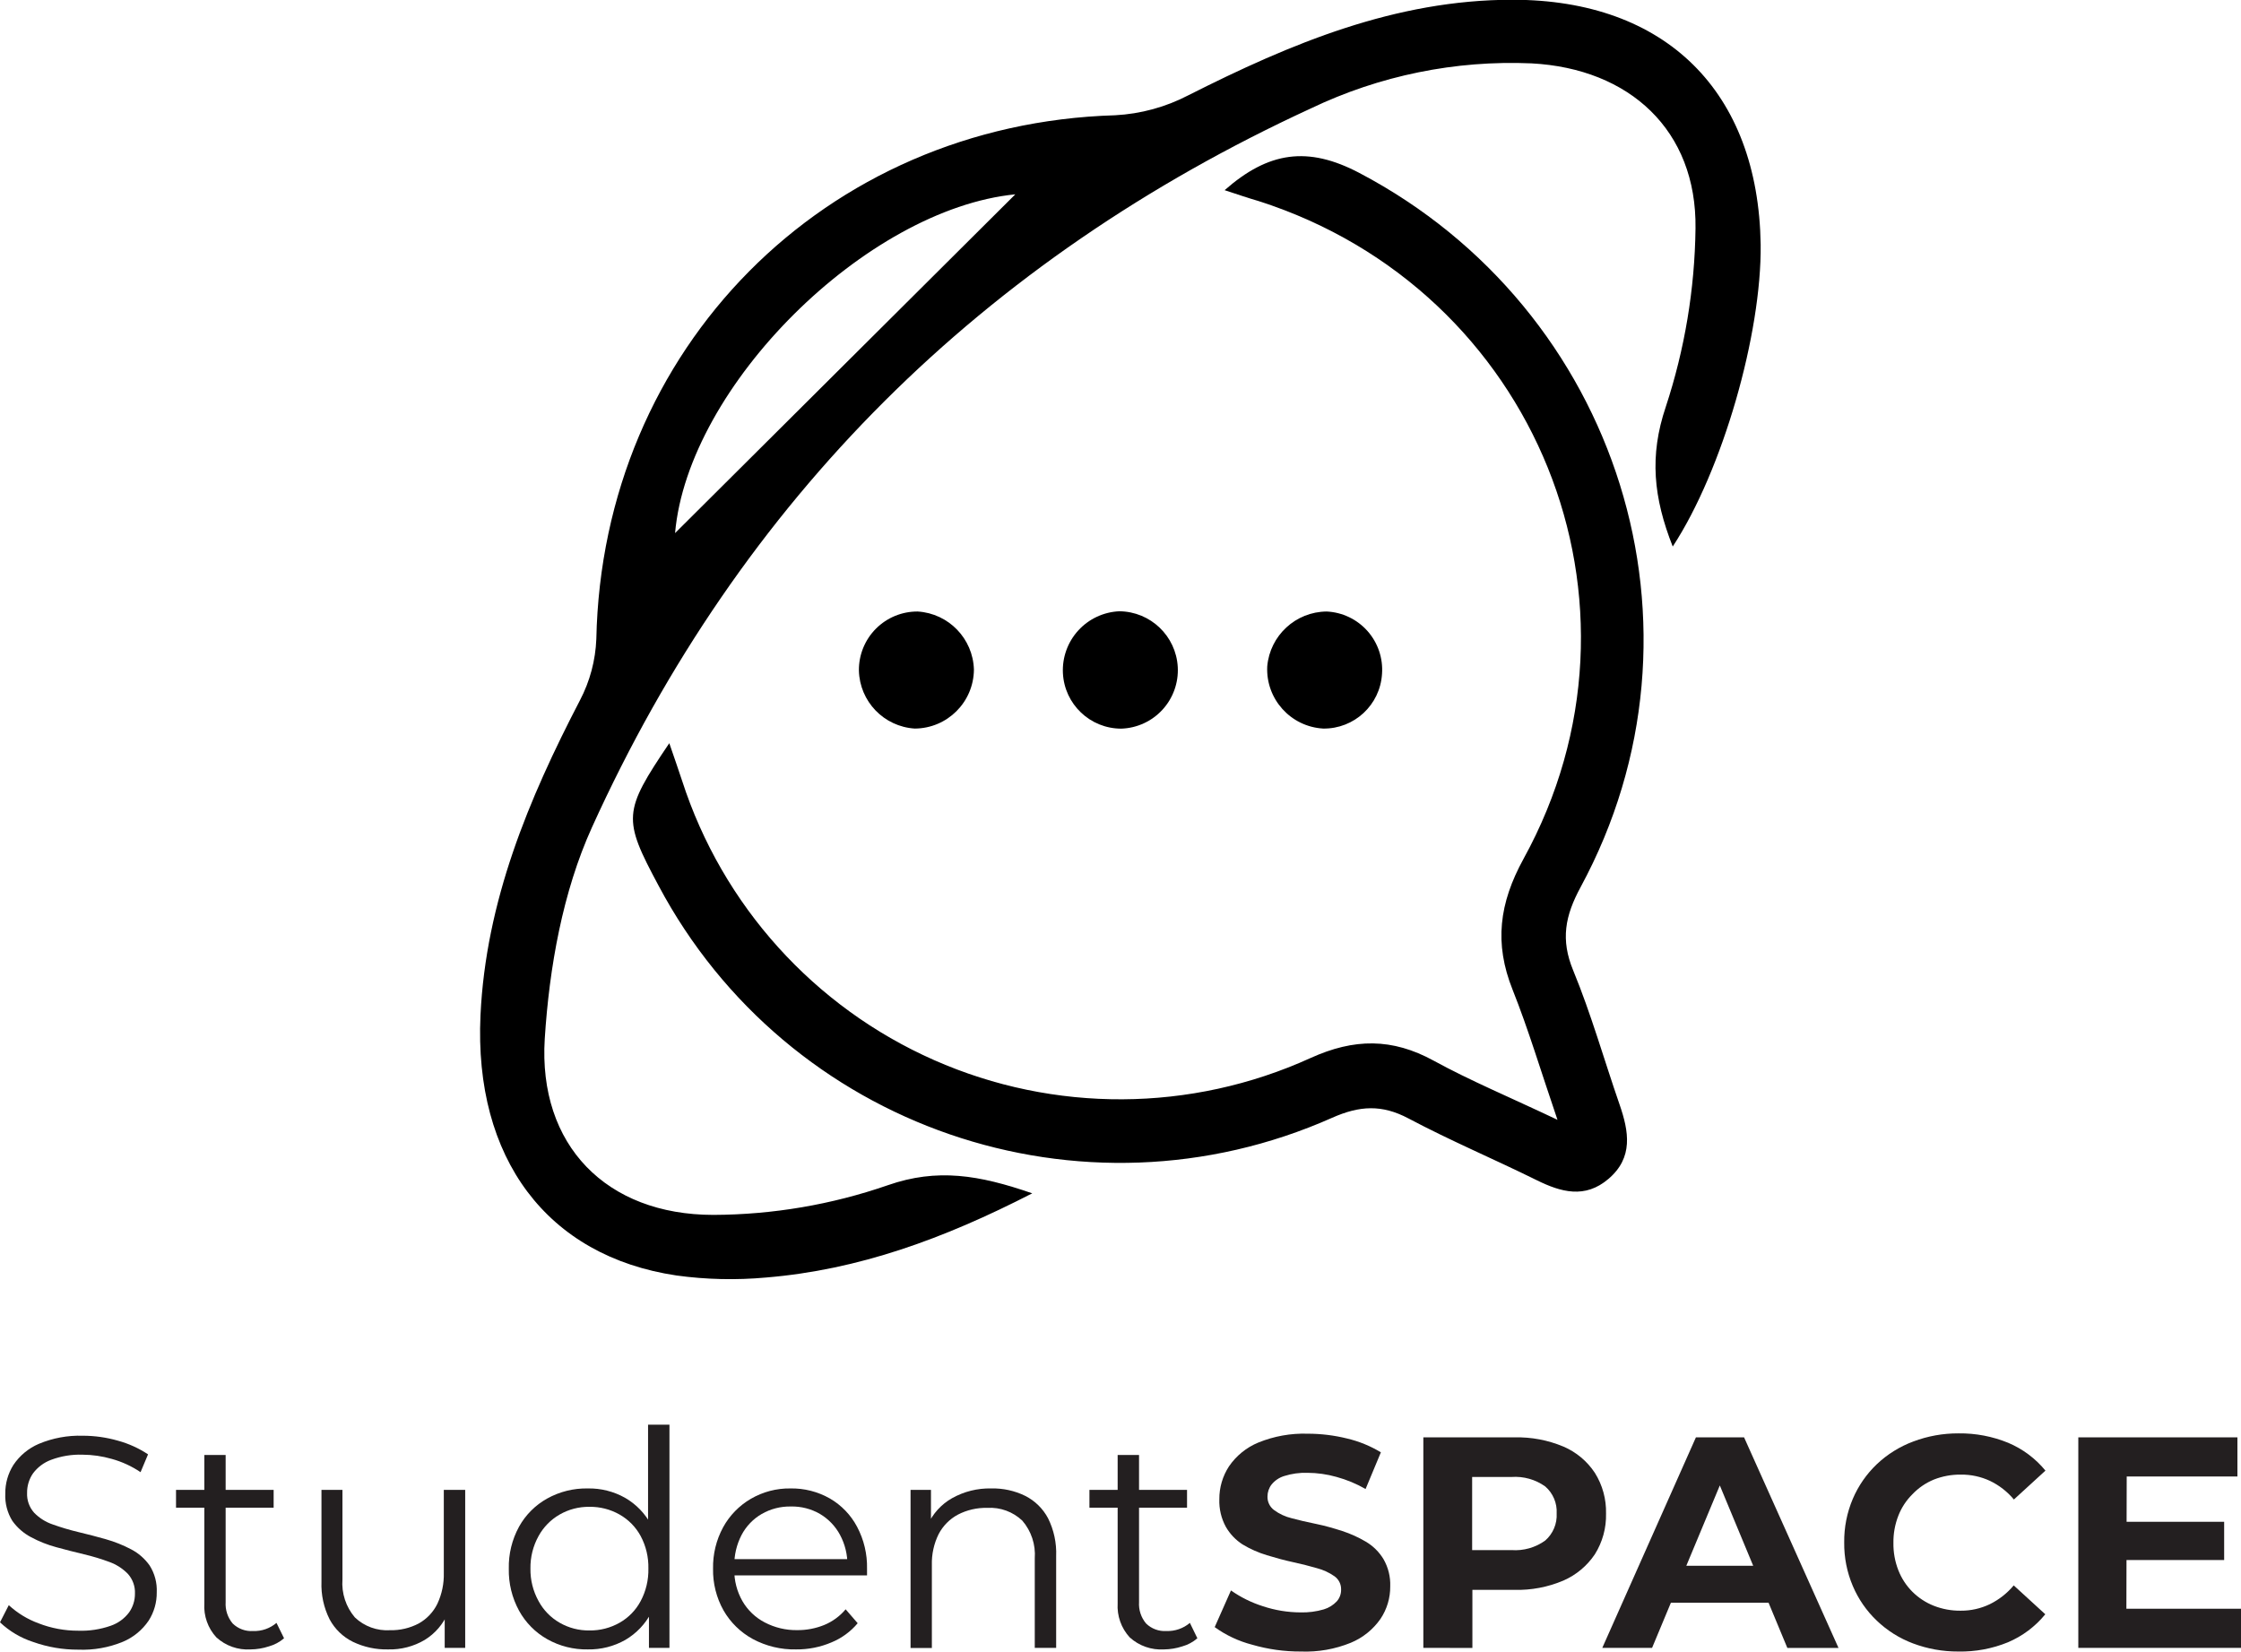
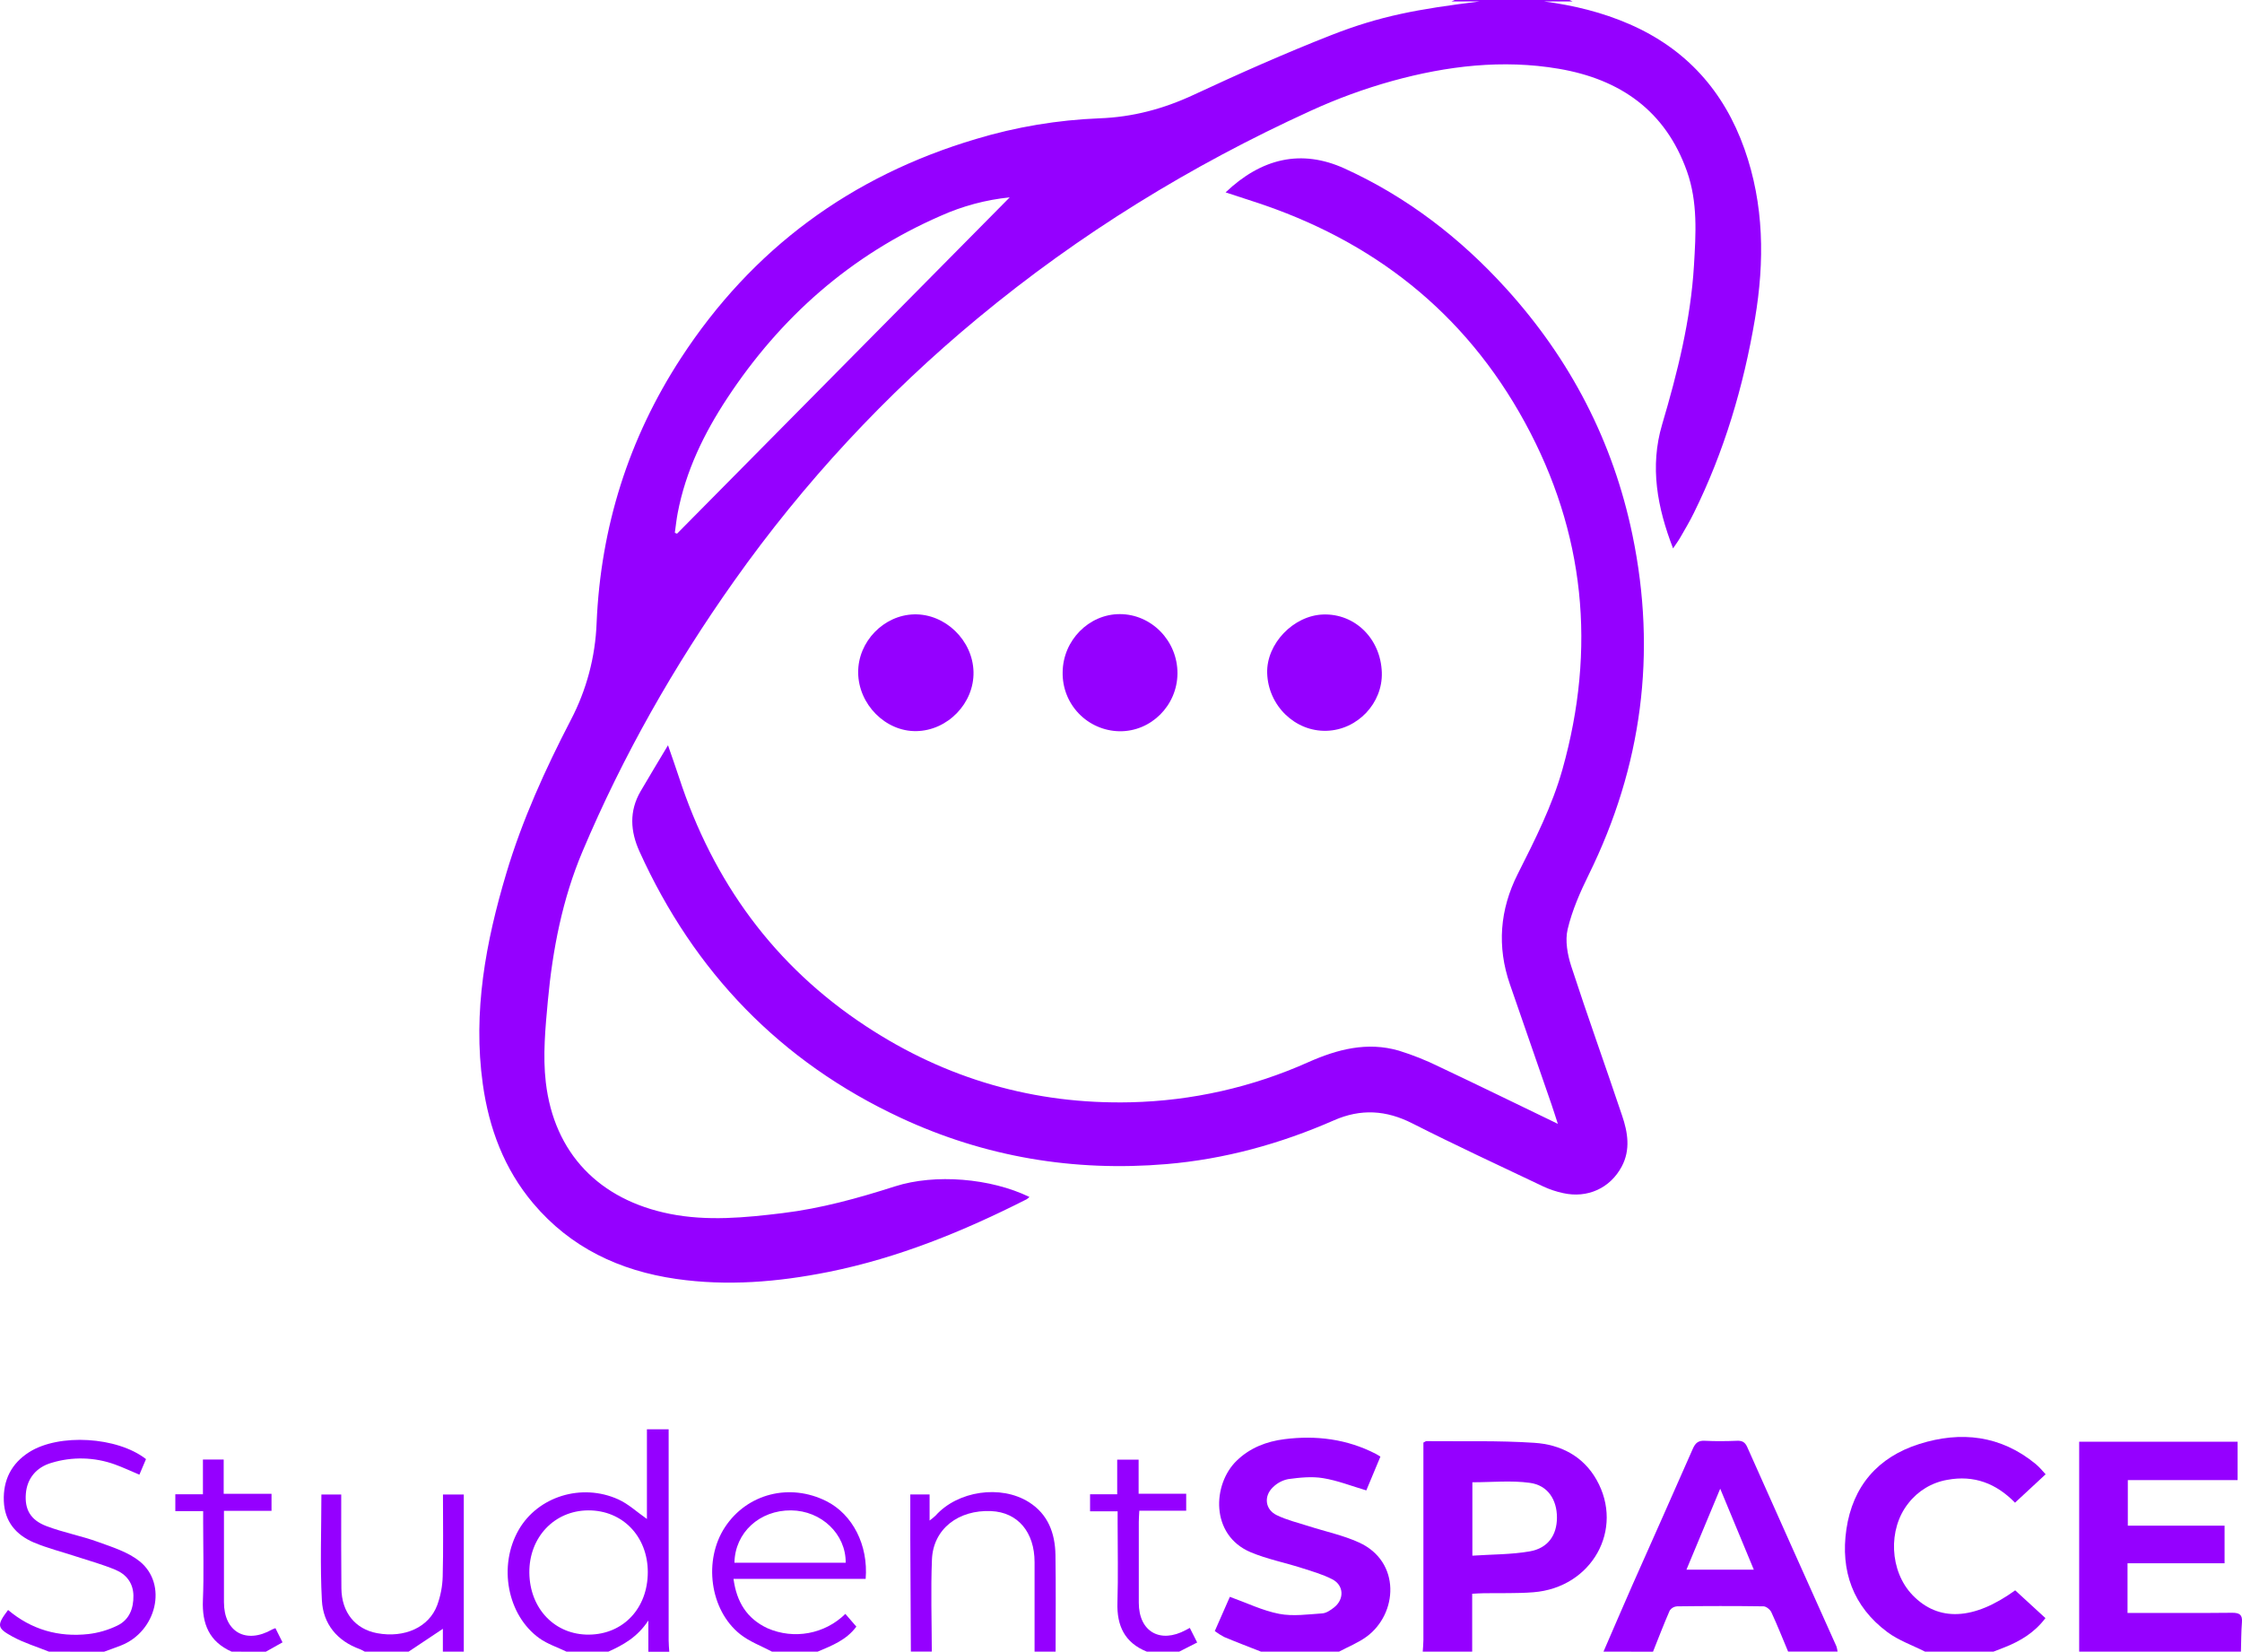
- <svg xmlns="http://www.w3.org/2000/svg" id="Layer_1" data-name="Layer 1" viewBox="0 0 275.5 203.04">
+ <svg xmlns="http://www.w3.org/2000/svg" id="Layer_1" data-name="Layer 1" viewBox="0 0 1178.29 867.98">
  <defs>
-     <style>.cls-1{fill:#231f20;}</style>
+     <style>.cls-1{fill:#9500ff;}</style>
  </defs>
-   <path d="M-364.46,357.48c-2.37-6-2.89-11.14-.86-17.16a73,73,0,0,0,3.66-21.95c.16-12.06-8.1-19.65-20.16-20.29a57.16,57.16,0,0,0-27.13,5.54c-40.3,18.56-70.05,48-88.37,88.37-3.61,7.95-5.25,17.24-5.81,26-.82,13.09,7.57,21.66,20.73,21.66A66.23,66.23,0,0,0-460.95,436c6.06-2.11,11.19-1.27,17.75,1-10.88,5.59-21.35,9.41-32.73,10.35a48.41,48.41,0,0,1-11-.25c-15.9-2.36-24.92-14.39-24.1-32,.66-14,5.89-26.52,12.24-38.74a17.7,17.7,0,0,0,2-7.5c.73-35.73,28.08-63.34,63.78-64.4A22,22,0,0,0-424,302c12.59-6.36,25.43-11.74,39.84-11.74,18.86,0,30.23,11.29,30.51,30.11C-353.53,331.32-358.31,348.09-364.46,357.48Zm-122.65-1.65,41.83-41.65C-463.59,316-485.52,337.72-487.11,355.83Z" transform="translate(570.1 -290.29)" />
-   <path d="M-419.55,313.67c5.38-4.73,10.21-5.46,16.56-2.12,31.95,16.8,44.39,56.07,27.2,87.81-1.91,3.53-2.47,6.45-.91,10.23,2.21,5.36,3.8,11,5.7,16.48,1.15,3.32,1.72,6.54-1.37,9.16-2.87,2.45-5.81,1.64-8.84.14-5.22-2.58-10.6-4.85-15.74-7.58-3.27-1.73-6-1.58-9.38-.08a64.24,64.24,0,0,1-82.81-28.54c-4.42-8.25-4.37-9.09,1.32-17.51.59,1.71,1.09,3.15,1.57,4.6A56.58,56.58,0,0,0-409,420.37c5.37-2.44,10.05-2.47,15.15.32,4.49,2.46,9.25,4.44,15.22,7.27-2.09-6.12-3.58-11.14-5.52-16-2.27-5.68-1.66-10.61,1.35-16.09,17.24-31.34,1.56-69.93-32.57-80.86C-416.65,314.64-417.9,314.21-419.55,313.67Z" transform="translate(570.1 -290.29)" />
-   <path d="M-432.25,379.87a7.18,7.18,0,0,1-7.18-6.83,7.26,7.26,0,0,1,6.94-7.6,7.26,7.26,0,0,1,7.18,6.86A7.19,7.19,0,0,1-432.25,379.87Z" transform="translate(570.1 -290.29)" />
-   <path d="M-407,365.47a7.16,7.16,0,0,1,6.8,7.67,7.15,7.15,0,0,1-7.24,6.72,7.3,7.3,0,0,1-6.87-7.65A7.39,7.39,0,0,1-407,365.47Z" transform="translate(570.1 -290.29)" />
-   <path d="M-450.37,372.61a7.31,7.31,0,0,1-7.27,7.25,7.32,7.32,0,0,1-6.87-7.14,7.18,7.18,0,0,1,7.23-7.25A7.37,7.37,0,0,1-450.37,372.61Z" transform="translate(570.1 -290.29)" />
-   <path class="cls-1" d="M-560.48,493.1a16.31,16.31,0,0,1-5.53-.94,10.77,10.77,0,0,1-4.09-2.42l1.08-2.11a11,11,0,0,0,3.68,2.24,13.27,13.27,0,0,0,4.86.9,10.88,10.88,0,0,0,4-.61,4.76,4.76,0,0,0,2.25-1.64,3.94,3.94,0,0,0,.72-2.3,3.42,3.42,0,0,0-.87-2.44,6.06,6.06,0,0,0-2.27-1.46,26.16,26.16,0,0,0-3.11-.94c-1.13-.27-2.27-.56-3.4-.87a14.49,14.49,0,0,1-3.13-1.24,6.57,6.57,0,0,1-2.29-2,5.84,5.84,0,0,1-.87-3.35,6.46,6.46,0,0,1,1-3.53,7.13,7.13,0,0,1,3.12-2.59,12.94,12.94,0,0,1,5.4-1,15.62,15.62,0,0,1,4.33.61,12.73,12.73,0,0,1,3.7,1.68l-.92,2.19a12.08,12.08,0,0,0-3.54-1.63,13.22,13.22,0,0,0-3.6-.52,10.09,10.09,0,0,0-3.85.63,4.9,4.9,0,0,0-2.24,1.68,4.13,4.13,0,0,0-.72,2.39,3.42,3.42,0,0,0,.87,2.44,5.76,5.76,0,0,0,2.29,1.44,30,30,0,0,0,3.13.93c1.13.27,2.26.56,3.38.88a16,16,0,0,1,3.11,1.24,6.41,6.41,0,0,1,2.29,2,5.66,5.66,0,0,1,.87,3.29,6.3,6.3,0,0,1-1,3.49,7.18,7.18,0,0,1-3.16,2.59A13,13,0,0,1-560.48,493.1Z" transform="translate(570.1 -290.29)" />
-   <path class="cls-1" d="M-548.46,475.65v-2.19h12v2.19Zm9.17,17.42a5.71,5.71,0,0,1-4.21-1.48,5.64,5.64,0,0,1-1.48-4.18V469.17h2.62v18.09a3.71,3.71,0,0,0,.87,2.63,3.28,3.28,0,0,0,2.5.92,4.19,4.19,0,0,0,2.88-1l.93,1.89a4.8,4.8,0,0,1-1.87,1A7.37,7.37,0,0,1-539.29,493.07Z" transform="translate(570.1 -290.29)" />
-   <path class="cls-1" d="M-522.39,493.07a9.48,9.48,0,0,1-4.32-.93,6.51,6.51,0,0,1-2.87-2.77,9.48,9.48,0,0,1-1-4.62V473.46H-528v11a6.47,6.47,0,0,0,1.53,4.68,5.75,5.75,0,0,0,4.31,1.57,7.24,7.24,0,0,0,3.54-.83,5.59,5.59,0,0,0,2.29-2.42,8.47,8.47,0,0,0,.79-3.81V473.46h2.63v19.42h-2.52v-5.32l.41,1a7.19,7.19,0,0,1-2.86,3.34A8.4,8.4,0,0,1-522.39,493.07Z" transform="translate(570.1 -290.29)" />
-   <path class="cls-1" d="M-497.83,493.07a9.79,9.79,0,0,1-5-1.26,9,9,0,0,1-3.46-3.5,10.33,10.33,0,0,1-1.26-5.16,10.29,10.29,0,0,1,1.26-5.17,8.92,8.92,0,0,1,3.46-3.46,9.88,9.88,0,0,1,5-1.24,9,9,0,0,1,4.57,1.15,8.36,8.36,0,0,1,3.22,3.34,11.11,11.11,0,0,1,1.2,5.38,11.27,11.27,0,0,1-1.18,5.37,8.36,8.36,0,0,1-3.2,3.38A9,9,0,0,1-497.83,493.07Zm.19-2.33a7.29,7.29,0,0,0,3.71-.95,6.64,6.64,0,0,0,2.59-2.66,8.13,8.13,0,0,0,.95-4,8.09,8.09,0,0,0-.95-4,6.71,6.71,0,0,0-2.59-2.64,7.29,7.29,0,0,0-3.71-.95,7.13,7.13,0,0,0-3.66.95,6.85,6.85,0,0,0-2.59,2.64,8,8,0,0,0-1,4,8,8,0,0,0,1,4,6.77,6.77,0,0,0,2.59,2.66A7.13,7.13,0,0,0-497.64,490.74Zm7.32,2.14V487l.26-3.92-.37-3.92V465.44h2.63v27.44Z" transform="translate(570.1 -290.29)" />
-   <path class="cls-1" d="M-472.23,493.07a10.78,10.78,0,0,1-5.33-1.28,9.25,9.25,0,0,1-3.59-3.51,10.08,10.08,0,0,1-1.29-5.13,10.25,10.25,0,0,1,1.24-5.1,9.12,9.12,0,0,1,3.4-3.49,9.38,9.38,0,0,1,4.86-1.28,9.46,9.46,0,0,1,4.87,1.24,8.75,8.75,0,0,1,3.34,3.48,10.51,10.51,0,0,1,1.22,5.15c0,.13,0,.26,0,.39a3,3,0,0,0,0,.43h-16.9v-2h15.49l-1,.78a7.72,7.72,0,0,0-.91-3.76,6.61,6.61,0,0,0-2.46-2.57,6.83,6.83,0,0,0-3.59-.92,6.94,6.94,0,0,0-3.58.92,6.45,6.45,0,0,0-2.48,2.59,8,8,0,0,0-.89,3.81v.41a7.63,7.63,0,0,0,1,3.9,6.78,6.78,0,0,0,2.74,2.62,8.34,8.34,0,0,0,4,.95,8.63,8.63,0,0,0,3.31-.63,6.84,6.84,0,0,0,2.64-1.93l1.48,1.71a8.34,8.34,0,0,1-3.23,2.36A10.83,10.83,0,0,1-472.23,493.07Z" transform="translate(570.1 -290.29)" />
-   <path class="cls-1" d="M-448.23,473.28a9,9,0,0,1,4.16.91,6.48,6.48,0,0,1,2.81,2.75,9.57,9.57,0,0,1,1,4.66v11.28h-2.63v-11a6.39,6.39,0,0,0-1.53-4.64,5.75,5.75,0,0,0-4.31-1.57,7.43,7.43,0,0,0-3.61.83,5.72,5.72,0,0,0-2.37,2.4,8.07,8.07,0,0,0-.83,3.79v10.21h-2.62V473.46h2.51v5.33l-.41-1a7.14,7.14,0,0,1,3-3.31A9.41,9.41,0,0,1-448.23,473.28Z" transform="translate(570.1 -290.29)" />
-   <path class="cls-1" d="M-436.17,475.65v-2.19h12v2.19Zm9.17,17.42a5.74,5.74,0,0,1-4.22-1.48,5.68,5.68,0,0,1-1.48-4.18V469.17h2.63v18.09a3.71,3.71,0,0,0,.87,2.63,3.28,3.28,0,0,0,2.49.92,4.24,4.24,0,0,0,2.89-1l.92,1.89a4.76,4.76,0,0,1-1.86,1A7.42,7.42,0,0,1-427,493.07Z" transform="translate(570.1 -290.29)" />
-   <path class="cls-1" d="M-410.17,493.33a21.13,21.13,0,0,1-6-.84,13.77,13.77,0,0,1-4.6-2.16l2-4.51a14.35,14.35,0,0,0,3.92,1.94,14.82,14.82,0,0,0,4.63.76,9.32,9.32,0,0,0,2.86-.37,3.6,3.6,0,0,0,1.61-1,2.12,2.12,0,0,0,.52-1.43,1.94,1.94,0,0,0-.81-1.64,6.74,6.74,0,0,0-2.17-1c-.9-.26-1.88-.51-2.94-.74s-2.13-.52-3.2-.85a13,13,0,0,1-3-1.33A6.29,6.29,0,0,1-419.4,478a6.59,6.59,0,0,1-.8-3.39,7.3,7.3,0,0,1,1.19-4.05,8.13,8.13,0,0,1,3.6-2.92,14.85,14.85,0,0,1,6.09-1.09,20.19,20.19,0,0,1,4.82.59,14.39,14.39,0,0,1,4.16,1.7l-1.88,4.51a15.25,15.25,0,0,0-3.59-1.49,13.32,13.32,0,0,0-3.55-.5,8.58,8.58,0,0,0-2.85.39,3.2,3.2,0,0,0-1.57,1.05,2.42,2.42,0,0,0-.5,1.48,2,2,0,0,0,.81,1.66,6,6,0,0,0,2.15,1c.89.24,1.87.47,3,.7s2.16.53,3.22.87a14.66,14.66,0,0,1,2.92,1.32,6.23,6.23,0,0,1,2.16,2.14,6.24,6.24,0,0,1,.83,3.35,7.06,7.06,0,0,1-1.2,4,8.35,8.35,0,0,1-3.64,2.93A14.75,14.75,0,0,1-410.17,493.33Z" transform="translate(570.1 -290.29)" />
-   <path class="cls-1" d="M-395.12,492.88V467h11.21a14.62,14.62,0,0,1,6,1.13,8.75,8.75,0,0,1,3.88,3.24,9,9,0,0,1,1.37,5,9,9,0,0,1-1.37,5,9,9,0,0,1-3.88,3.24,14.45,14.45,0,0,1-6,1.14h-7.92l2.74-2.7v9.84Zm6-9.17-2.74-2.85h7.58a6.3,6.3,0,0,0,4.15-1.18,4.13,4.13,0,0,0,1.4-3.33,4.08,4.08,0,0,0-1.4-3.31,6.36,6.36,0,0,0-4.15-1.17h-7.58l2.74-2.84Z" transform="translate(570.1 -290.29)" />
-   <path class="cls-1" d="M-373.12,492.88-361.61,467h5.92l11.61,25.89h-6.29l-9.5-22.86h2.4L-367,492.88Zm5.81-5.55,1.52-4.54h13.39l1.55,4.54Z" transform="translate(570.1 -290.29)" />
-   <path class="cls-1" d="M-329.36,493.33a15.6,15.6,0,0,1-5.57-1,13.1,13.1,0,0,1-4.45-2.8,12.76,12.76,0,0,1-2.94-4.25,13.29,13.29,0,0,1-1.06-5.36,13.3,13.3,0,0,1,1.06-5.37,12.84,12.84,0,0,1,2.95-4.25,13.25,13.25,0,0,1,4.48-2.79,15.56,15.56,0,0,1,5.57-1,15.57,15.57,0,0,1,6.1,1.16,11.89,11.89,0,0,1,4.58,3.42l-3.88,3.55a8.76,8.76,0,0,0-2.94-2.29,8.24,8.24,0,0,0-3.57-.77,8.77,8.77,0,0,0-3.33.61A7.65,7.65,0,0,0-335,474a7.56,7.56,0,0,0-1.72,2.62,8.87,8.87,0,0,0-.61,3.37,8.86,8.86,0,0,0,.61,3.36,7.69,7.69,0,0,0,1.72,2.63,7.8,7.8,0,0,0,2.62,1.72,8.77,8.77,0,0,0,3.33.61,8.12,8.12,0,0,0,3.57-.8,9,9,0,0,0,2.94-2.31l3.88,3.55a11.93,11.93,0,0,1-4.58,3.44A15.32,15.32,0,0,1-329.36,493.33Z" transform="translate(570.1 -290.29)" />
-   <path class="cls-1" d="M-308.69,488.07h14.09v4.81h-20V467h19.56v4.81h-13.61Zm-.44-10.69h12.46v4.7h-12.46Z" transform="translate(570.1 -290.29)" />
+   <path class="cls-1" d="M-2233.6,40.3c-10.79-30.43-30.64-52.6-60.45-65.59-14.31-6.23-29.25-9.87-44.77-11.92h14.94c-.57-.25-1.14-.5-1.7-.77h-60.3c-.57.27-1.15.52-1.74.77h14.7c-32.43,4.05-52,7.55-77.86,17.69-24.46,9.6-48.53,20.3-72.36,31.4-15.84,7.37-32,11.69-49.47,12.32a260.34,260.34,0,0,0-64.87,10.87c-65.7,19.51-117.64,57.72-155.06,115.14-27.52,42.24-42.18,88.9-44.32,139.22a119.57,119.57,0,0,1-13.61,51.07c-13.42,25.89-25.48,52.42-33.85,80.47-10.81,36.18-17.66,72.8-12.35,110.78,3.25,23.25,11.24,44.59,26.48,62.66,19.62,23.27,45.41,35.42,75.11,39.71,26.85,3.88,53.51,1.65,80-3.65,36.71-7.36,71-21.36,104.25-38.22a9.09,9.09,0,0,0,1.45-1.19c-20.38-9.9-49.68-12.29-70.58-5.6-19.37,6.2-38.9,11.62-59.16,14.08-19.72,2.4-39.47,4.33-59.19.41-37.11-7.38-60.87-31.77-65.25-69.15-1.64-14-.24-28.59,1.07-42.78,2.5-26.95,7.65-53.54,18.22-78.55,21.27-50.34,48.15-97.61,79.75-142.22a716.63,716.63,0,0,1,128.13-138.13C-2583.16,85-2524.62,49-2461.73,20.32a288.71,288.71,0,0,1,43.07-15.76c28.64-7.9,57.95-11.43,87.51-6.39,32.13,5.48,56,21.94,67.33,53.89,5.74,16.21,4.67,32.83,3.68,49.47-1.72,28.61-8.64,56.19-16.73,83.54-6.57,22.21-2.59,43.57,5.75,65.16,1.55-2.33,2.83-4.07,3.89-5.92,2.41-4.19,4.89-8.34,7-12.66,16-32.34,26.15-66.6,32.15-102.07C-2223,99.47-2223.25,69.5-2233.6,40.3Zm-561,202.18-1.15-.47c.49-3.47.85-7,1.51-10.41,4.2-22,13.75-41.67,25.92-60.17,28.16-42.82,65.14-75.43,112.33-96a117.54,117.54,0,0,1,36.24-9.69Z" transform="translate(3150.41 37.98)" />
+   <path class="cls-1" d="M-2057.69,830V719.69h83.26v20.15h-57.7v23.95h50.85v19.75h-51v26.11h6c16.32,0,32.64.1,49-.08,3.83,0,5.46,1,5.13,5-.41,5.12-.37,10.28-.53,15.42Z" transform="translate(3150.41 37.98)" />
+   <path class="cls-1" d="M-2402.69,830c.12-2,.35-4,.35-6q0-49.18,0-98.38v-5.49c1-.49,1.24-.76,1.53-.76,19,.19,38-.37,56.86.89,13.52.9,25.45,6.81,32.57,19.35,14.79,26.06-2.37,56.75-33.15,59.18-8.78.69-17.63.36-26.45.52-1.79,0-3.57.17-5.72.27V830Zm26.09-50.44c10.45-.7,20.46-.57,30.15-2.26s14.28-8.63,14.3-17.75c0-9.41-4.8-17-14.26-18.26-9.83-1.35-20-.3-30.19-.3Z" transform="translate(3150.41 37.98)" />
+   <path class="cls-1" d="M-2307.69,830c5-11.57,10-23.17,15.06-34.7,10.63-24,21.39-47.95,31.92-72,1.34-3,2.88-4.31,6.28-4.12,5.65.3,11.32.22,17,0,2.71-.09,4.16.78,5.29,3.31q23.34,52.37,46.84,104.65a15.43,15.43,0,0,1,.64,2.84h-26c-2.89-6.9-5.65-13.87-8.79-20.66-.65-1.42-2.69-3.1-4.12-3.13-15.16-.22-30.33-.19-45.49,0a5,5,0,0,0-3.8,2.16c-3.12,7.14-5.91,14.43-8.8,21.67Zm79-43.09c-5.84-14.09-11.53-27.78-17.66-42.55l-17.74,42.55Z" transform="translate(3150.41 37.98)" />
+   <path class="cls-1" d="M-2487.69,830c-6.46-2.55-12.94-5-19.35-7.7a36,36,0,0,1-4.93-3.11c2.8-6.39,5.52-12.58,7.91-18,8.86,3.17,17.15,7.24,25.9,8.94,7.28,1.41,15.11.26,22.67-.24,2.12-.14,4.36-1.68,6.15-3.08,5.52-4.31,5.29-11.66-.89-14.84-5.1-2.63-10.78-4.23-16.29-6-8.86-2.82-18.11-4.64-26.63-8.23-21.28-9-20.11-35.75-7.3-48.11,7-6.81,15.76-10.11,25.07-11.29,16.64-2.11,32.84-.1,48,7.7.73.37,1.41.84,2.45,1.46-2.57,6.15-5.1,12.21-7.41,17.76-7.82-2.3-15.11-5.2-22.67-6.43-5.93-1-12.25-.32-18.29.48a15.77,15.77,0,0,0-8.16,4.33c-4.87,4.7-4.06,11.64,1.95,14.59,5.3,2.6,11.2,4,16.86,5.81,8.84,2.85,18.08,4.77,26.47,8.59,22.16,10.08,20.44,37.58,3.84,49.6-4.37,3.16-9.55,5.22-14.35,7.78Z" transform="translate(3150.41 37.98)" />
+   <path class="cls-1" d="M-2138.69,830c-6.62-3.36-13.86-5.86-19.74-10.22-18.12-13.45-24.82-32.29-21.6-54.13,3.33-22.58,16.51-37.9,38.35-44.79s42.75-4.57,61.12,10.52a32,32,0,0,1,2.53,2.41c.81.83,1.56,1.72,2.71,3l-16.09,14.93c-9.86-10.12-21.54-14.65-35.65-12a33,33,0,0,0-20.43,12.34c-10.84,13.59-9.86,35.68,2.22,48.22,13.56,14.07,32.07,13.3,53.95-2.5l15.9,14.59c-5.64,7.48-13,12-21.3,15.28-2,.77-4,1.56-6,2.34Z" transform="translate(3150.41 37.98)" />
+   <path class="cls-1" d="M-2852.69,830c-4.76-2.31-10-4-14.2-7-17-12.17-21.79-38.17-10.88-57.07,10.08-17.46,33-24.69,52.35-15.93,5.29,2.4,9.75,6.62,15,10.27V713.15H-2799v6q0,52.46,0,104.9c0,2,.21,4,.33,6h-11V813.63c-5.75,8.77-13.19,12.83-21,16.37Zm11.43-74.24c-17.85.09-31.15,14.19-30.95,32.79.22,18.94,13.47,32.68,31.35,32.5,18.05-.17,30.91-13.86,30.9-32.9C-2810,769.4-2823.24,755.67-2841.26,755.76Z" transform="translate(3150.41 37.98)" />
+   <path class="cls-1" d="M-3124.69,830c-6.41-2.59-13.12-4.61-19.15-7.9-8.34-4.55-8.31-6.05-2.32-14,12.24,10.32,26.52,14.4,42.26,12.65a47.62,47.62,0,0,0,15.15-4.44c6.27-3,8.59-9,8.46-15.82-.12-6.55-3.75-11.14-9.46-13.51-6.71-2.79-13.77-4.76-20.7-7-7.4-2.44-15-4.33-22.18-7.35-9.38-4-15.34-11-15.77-21.72-.44-11.08,4-19.83,13.3-25.74,15.73-10,46.39-8.13,61.42,3.64l-3.47,8.19c-4.43-1.86-8.59-3.83-12.91-5.39a52.72,52.72,0,0,0-33.33-.82c-7.92,2.29-12.78,8.21-13.43,16.14-.67,8.2,2.31,13.86,10.81,17.09,8.82,3.36,18.24,5.1,27.12,8.32,7.58,2.75,15.81,5.3,21.91,10.22,14.83,12,8.88,36.89-9.9,44.22-2.91,1.14-5.87,2.17-8.81,3.25Z" transform="translate(3150.41 37.98)" />
+   <path class="cls-1" d="M-2744.69,830c-5.63-3-11.88-5.28-16.79-9.21-15.94-12.75-19.34-38.91-7.9-56.25,11.62-17.61,34-23.33,53.34-13.6,13.73,6.93,22.05,23.13,20.58,40.82h-69.45c1.65,12.23,7.08,20.9,17.84,25.93a37.16,37.16,0,0,0,40.94-7.53l5.78,6.69c-5.32,7.16-12.93,10-20.34,13.15Zm-19.73-46.72h58.47c.14-15.11-12.82-27.37-28.7-27.52C-2751.2,755.61-2764.15,767.41-2764.42,783.28Z" transform="translate(3150.41 37.98)" />
+   <path class="cls-1" d="M-2606.69,830q0-23.49,0-47c0-15.84-8.82-26.22-22.74-26.86-17.34-.8-30.53,9.43-31.19,25.4s-.1,32.28-.08,48.43h-11q-.15-29.68-.3-59.36c0-7.63,0-15.26,0-23.23h10.14V761.1a33.41,33.41,0,0,0,3.15-2.6c11.61-13,34.23-16.36,49-7.1,10.13,6.37,13.79,16.36,14,27.7.27,17,.08,33.93.08,50.9Z" transform="translate(3150.41 37.98)" />
+   <path class="cls-1" d="M-2958.69,830a21.78,21.78,0,0,0-2.55-1.29c-12.06-4.35-19.34-13.31-20-25.62-1-18.4-.26-36.9-.26-55.68h10.42v5.34c0,14.66-.07,29.32.09,44,.14,12.64,7.28,21.41,18.79,23.55,14.37,2.66,27.24-3.08,31.57-14.74a47.59,47.59,0,0,0,2.88-15c.38-14.28.14-28.57.14-43.14h10.95V830h-11V818c-5.87,3.89-11.93,7.93-18,12Z" transform="translate(3150.41 37.98)" />
+   <path class="cls-1" d="M-2547.69,830c-11.65-4.69-15.83-13.59-15.45-25.75.43-14,.1-28,.1-42v-6h-14.48V747.3h14.26V729.11H-2552V747h25v8.92h-24.64c-.11,2.35-.27,4.12-.27,5.89q0,21.24,0,42.49c0,15.19,11.2,21.64,24.75,14.32l2.05-1.1,3.88,7.67-9.43,4.8Z" transform="translate(3150.41 37.98)" />
+   <path class="cls-1" d="M-3028.69,830c-11.8-5.25-15.59-14.63-15.08-27,.56-13.64.13-27.32.13-41v-5.84h-14.63v-8.88h14.51V729.05h10.91v18h25.14V756h-25v18q0,15,0,30c0,15.68,11.58,22.2,25.38,14.32.4-.22.86-.34,1.67-.67,1.14,2.27,2.23,4.47,3.73,7.46l-8.79,4.93Z" transform="translate(3150.41 37.98)" />
+   <path class="cls-1" d="M-2506.3,63.12c18.79-17.87,39.73-22.95,62.62-12.51,32.74,14.92,60.75,36.51,84.85,63.07,33.75,37.19,56.21,80.41,66.39,129.62,12.83,62,5,121.49-23,178.38-4.52,9.18-8.74,18.78-11.08,28.66-1.43,6-.1,13.36,1.89,19.48,8.55,26.28,17.94,52.28,26.72,78.48,3,8.79,4.5,17.94-.18,26.73-6.09,11.44-18.05,16.84-30.81,14a49.18,49.18,0,0,1-10.39-3.47c-23-10.93-46.13-21.66-68.85-33.17-13.78-7-27.08-7.82-41.24-1.6-28.1,12.33-57.43,20.41-88.05,23-48.63,4.08-95.35-3.72-139.66-24.36-63.19-29.44-108.51-76.58-137.23-139.92-4.83-10.66-5.48-21.21.55-31.61,4.5-7.75,9.17-15.4,14.43-24.22,2.21,6.43,4.08,11.62,5.79,16.87,17.9,54.79,50,99.08,98.34,130.82,42,27.62,88.47,41.1,139,39.92a242.08,242.08,0,0,0,93.41-21.08c15.27-6.78,30.94-10.86,47.52-6.06a144.41,144.41,0,0,1,21.26,8.47c20.46,9.66,40.78,19.61,62.34,30-1.41-4.33-2.38-7.42-3.43-10.48q-10.84-31.38-21.73-62.75c-6.92-19.95-5.35-39.34,4.09-58.09,9-17.86,18.06-35.65,23.5-55,17.82-63.43,11.85-124.42-19.76-182.32s-80-95.73-142.43-116Z" transform="translate(3150.41 37.98)" />
+   <path class="cls-1" d="M-2531.59,315.94c-.11,16.88-13.92,30.62-30.53,30.37a30.38,30.38,0,0,1-29.81-31.07c.17-16.67,13.76-30.48,30-30.49C-2545.22,284.74-2531.49,298.86-2531.59,315.94Z" transform="translate(3150.41 37.98)" />
+   <path class="cls-1" d="M-2668.88,346.24c-16.14.26-30.37-14.07-30.52-30.75-.14-16.22,13.38-30.25,29.48-30.61,16.29-.35,30.75,13.66,31.14,30.19S-2652.41,346-2668.88,346.24Z" transform="translate(3150.41 37.98)" />
+   <path class="cls-1" d="M-2424.19,315.39c.54,16.13-12.75,30.18-29,30.68-16.59.52-30.76-13.23-31.25-30.35-.45-15.38,13.77-30.24,29.42-30.77C-2438.26,284.39-2424.78,297.69-2424.19,315.39Z" transform="translate(3150.41 37.98)" />
</svg>
